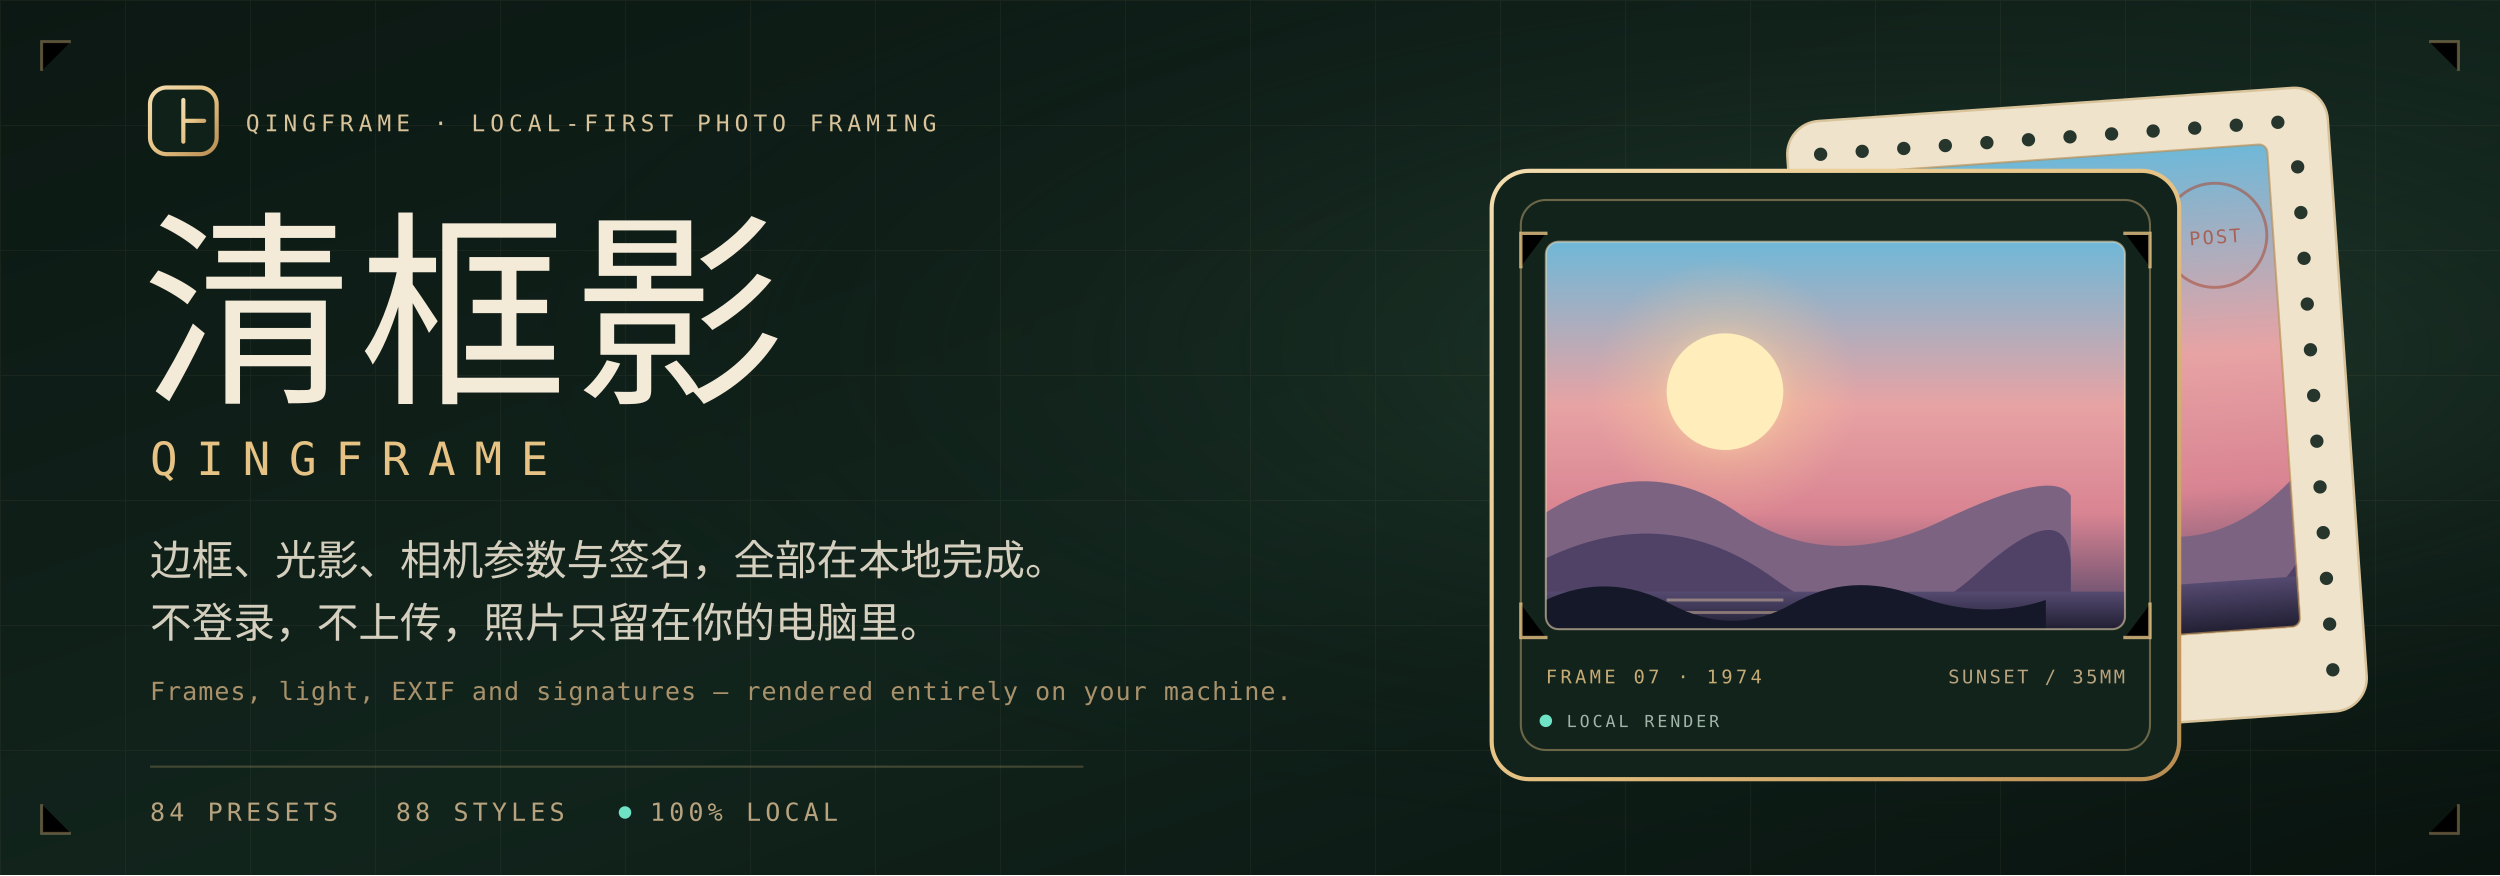
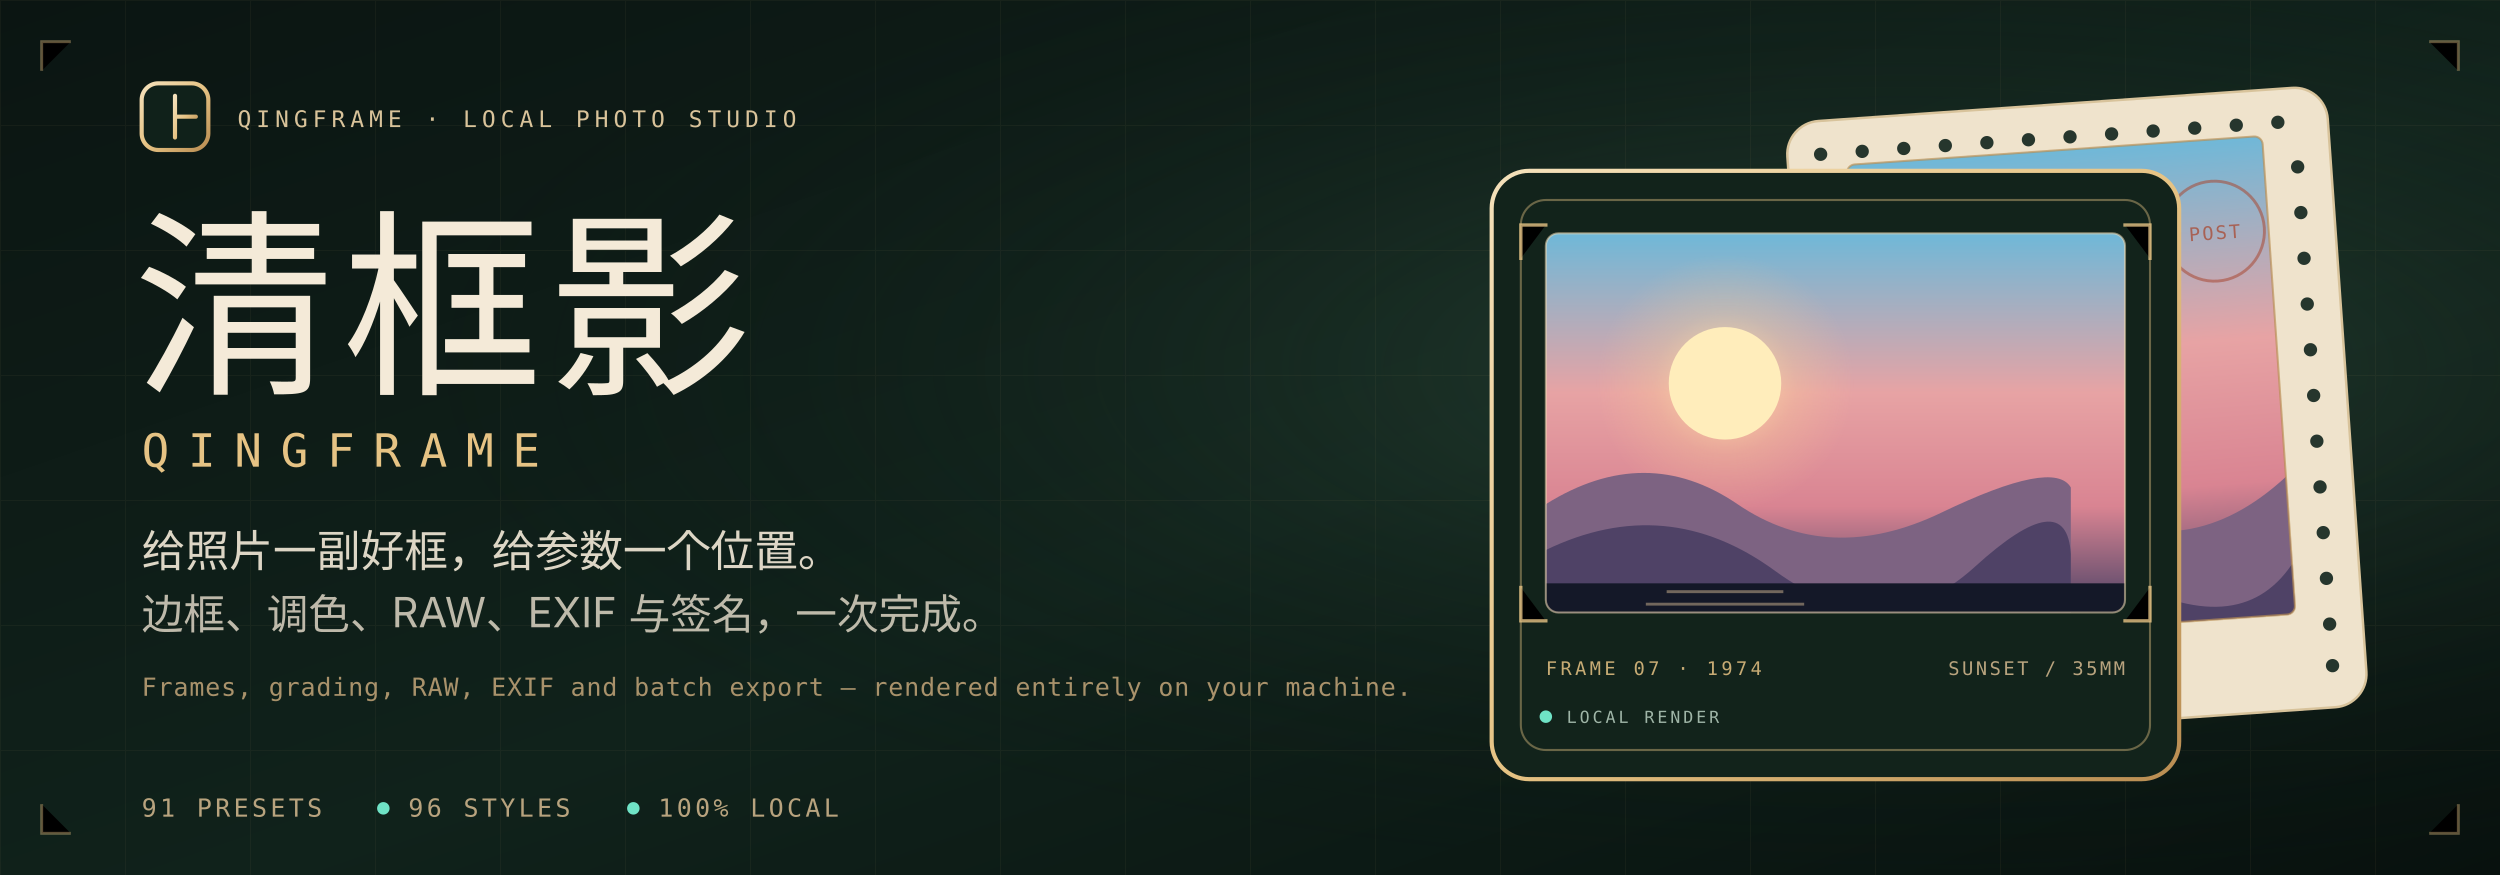
<svg xmlns="http://www.w3.org/2000/svg" viewBox="0 0 1200 420" width="1200" height="420" role="img" aria-labelledby="heroTitle heroDesc">
  <defs>
    <linearGradient id="bg" x1="0" y1="0" x2="1" y2="1">
-       <stop offset="0" stop-color="#0c1813" />
-       <stop offset=".55" stop-color="#11241c" />
-       <stop offset="1" stop-color="#09130f" />
+       <stop offset="0" stop-color="#0b1512" />
+       <stop offset=".55" stop-color="#10221b" />
+       <stop offset="1" stop-color="#08110e" />
    </linearGradient>
-     <radialGradient id="glow" cx=".78" cy=".4" r=".58">
-       <stop offset="0" stop-color="#31503f" stop-opacity=".55" />
+     <radialGradient id="glow" cx=".76" cy=".42" r=".6">
+       <stop offset="0" stop-color="#3a5d49" stop-opacity=".5" />
      <stop offset="1" stop-color="#0a1410" stop-opacity="0" />
    </radialGradient>
-     <pattern id="grid" width="60" height="60" patternUnits="userSpaceOnUse">
-       <path d="M60 0H0V60" fill="none" stroke="#e6c384" stroke-opacity=".055" />
-     </pattern>
+     <linearGradient id="gold" x1="0" y1="0" x2="1" y2="1">
+       <stop offset="0" stop-color="#f4e1bb" />
+       <stop offset=".5" stop-color="#e6c384" />
+       <stop offset="1" stop-color="#b98d52" />
+     </linearGradient>
    <linearGradient id="sky" x1="0" y1="0" x2="0" y2="1">
      <stop offset="0" stop-color="#6fb8d8" />
      <stop offset=".42" stop-color="#e7a3a4" />
-       <stop offset=".7" stop-color="#d98492" />
+       <stop offset=".72" stop-color="#d98492" />
      <stop offset="1" stop-color="#4b4266" />
-     </linearGradient>
-     <linearGradient id="water" x1="0" y1="0" x2="0" y2="1">
-       <stop offset="0" stop-color="#554a70" />
-       <stop offset="1" stop-color="#211f33" />
    </linearGradient>
    <radialGradient id="sunGlow" cx=".5" cy=".5" r=".5">
      <stop offset="0" stop-color="#ffedbb" stop-opacity=".9" />
-       <stop offset=".55" stop-color="#ffd696" stop-opacity=".28" />
+       <stop offset=".55" stop-color="#ffd696" stop-opacity=".26" />
      <stop offset="1" stop-color="#ffc896" stop-opacity="0" />
    </radialGradient>
-     <linearGradient id="gold" x1="0" y1="0" x2="1" y2="1">
-       <stop offset="0" stop-color="#f2dcae" />
-       <stop offset=".5" stop-color="#e6c384" />
-       <stop offset="1" stop-color="#b98d52" />
-     </linearGradient>
-     <clipPath id="photoFront">
-       <rect x="26" y="80" width="278" height="186" rx="6" />
+     <pattern id="grid" width="60" height="60" patternUnits="userSpaceOnUse">
+       <path d="M60 0H0V60" fill="none" stroke="#e6c384" stroke-opacity=".05" />
+     </pattern>
+     <clipPath id="frontPhoto">
+       <rect x="26" y="76" width="278" height="182" rx="6" />
    </clipPath>
-     <clipPath id="photoBack">
-       <rect x="178" y="44" width="202" height="232" rx="4" />
+     <clipPath id="backPhoto">
+       <rect x="178" y="40" width="200" height="230" rx="4" />
    </clipPath>
  </defs>
  <rect width="1200" height="420" fill="url(#bg)" />
  <rect width="1200" height="420" fill="url(#glow)" />
  <rect width="1200" height="420" fill="url(#grid)" />
-   <g stroke="#e6c384" stroke-opacity=".38" stroke-width="1.4">
+   <g stroke="#e6c384" stroke-opacity=".4" stroke-width="1.4">
    <path d="M20 34V20h14M1166 20h14v14M20 386v14h14M1180 386v14h-14" />
  </g>
  <g>
-     <rect x="72" y="42" width="32" height="32" rx="8" fill="#10211a" stroke="url(#gold)" stroke-width="2" />
-     <path d="M88 48v20M88 58h10" stroke="url(#gold)" stroke-width="2" stroke-linecap="round" />
+     <rect x="68" y="40" width="32" height="32" rx="8" fill="#10211a" stroke="url(#gold)" stroke-width="2" />
+     <path d="M84 46v20M84 56h10" stroke="url(#gold)" stroke-width="2" stroke-linecap="round" />
  </g>
-   <text x="118" y="63" font-family="'JetBrains Mono','Cascadia Code','SFMono-Regular',monospace" font-size="11" letter-spacing="2.4" fill="#d9c39a">QINGFRAME · LOCAL-FIRST PHOTO FRAMING</text>
-   <text x="68" y="186" font-family="'Noto Serif SC','Songti SC','STSong','SimSun',serif" font-size="100" letter-spacing="4" fill="#f4ead8">清框影</text>
-   <text x="72" y="228" font-family="'JetBrains Mono','Cascadia Code','SFMono-Regular',monospace" font-size="22" letter-spacing="9" fill="#e6c384">QINGFRAME</text>
-   <text x="72" y="276" font-family="'Noto Sans SC','Microsoft YaHei','PingFang SC',sans-serif" font-size="20" fill="#f4ead8" fill-opacity=".86">边框、光影、相机参数与签名，全部在本地完成。</text>
-   <text x="72" y="306" font-family="'Noto Sans SC','Microsoft YaHei','PingFang SC',sans-serif" font-size="20" fill="#f4ead8" fill-opacity=".86">不登录，不上传，照片只留在你的电脑里。</text>
-   <text x="72" y="336" font-family="'JetBrains Mono','Cascadia Code','SFMono-Regular',monospace" font-size="12" letter-spacing=".5" fill="#a9926b">Frames, light, EXIF and signatures — rendered entirely on your machine.</text>
-   <path d="M72 368H520" stroke="#e6c384" stroke-opacity=".24" />
-   <text x="72" y="394" font-family="'JetBrains Mono','Cascadia Code','SFMono-Regular',monospace" font-size="12" letter-spacing="2" fill="#b8a37e">84 PRESETS</text>
-   <text x="190" y="394" font-family="'JetBrains Mono','Cascadia Code','SFMono-Regular',monospace" font-size="12" letter-spacing="2" fill="#b8a37e">88 STYLES</text>
-   <circle cx="300" cy="390" r="3" fill="#6fe3c6" />
-   <text x="312" y="394" font-family="'JetBrains Mono','Cascadia Code','SFMono-Regular',monospace" font-size="12" letter-spacing="2" fill="#b8a37e">100% LOCAL</text>
+   <text x="114" y="61" font-family="ui-monospace,SFMono-Regular,Menlo,monospace" font-size="11" letter-spacing="2.4" fill="#d9c39a">QINGFRAME · LOCAL PHOTO STUDIO</text>
+   <text x="64" y="182" font-family="'Songti SC','Noto Serif SC','SimSun',serif" font-size="96" letter-spacing="4" fill="#f4ead8">清框影</text>
+   <text x="68" y="224" font-family="ui-monospace,SFMono-Regular,Menlo,monospace" font-size="22" letter-spacing="9" fill="#e6c384">QINGFRAME</text>
+   <text x="68" y="272" font-family="-apple-system,BlinkMacSystemFont,'Segoe UI','PingFang SC',sans-serif" font-size="21" fill="#f4ead8" fill-opacity=".9">给照片一副好框，给参数一个位置。</text>
+   <text x="68" y="302" font-family="-apple-system,BlinkMacSystemFont,'Segoe UI','PingFang SC',sans-serif" font-size="20" fill="#f4ead8" fill-opacity=".76">边框、调色、RAW、EXIF 与签名，一次完成。</text>
+   <text x="68" y="334" font-family="ui-monospace,SFMono-Regular,Menlo,monospace" font-size="12" letter-spacing=".4" fill="#a9926b">Frames, grading, RAW, EXIF and batch export — rendered entirely on your machine.</text>
+   <g font-family="ui-monospace,SFMono-Regular,Menlo,monospace" font-size="12" letter-spacing="1.6" fill="#b8a37e">
+     <text x="68" y="392">91 PRESETS</text>
+     <text x="196" y="392">96 STYLES</text>
+     <text x="316" y="392">100% LOCAL</text>
+   </g>
+   <circle cx="184" cy="388" r="3" fill="#6fe3c6" />
+   <circle cx="304" cy="388" r="3" fill="#6fe3c6" />
  <g transform="translate(716 36) rotate(-4 220 152)">
-     <rect x="150" y="18" width="260" height="300" rx="16" fill="#efe3cc" stroke="#d8c39b" stroke-width="1.2" />
+     <rect x="150" y="18" width="260" height="298" rx="16" fill="#efe3cc" stroke="#d8c39b" stroke-width="1.2" />
    <g fill="#11241c" fill-opacity=".9">
      <circle cx="166" cy="34" r="3.2" />
      <circle cx="186" cy="34" r="3.2" />
      <circle cx="206" cy="34" r="3.2" />
      <circle cx="226" cy="34" r="3.2" />
      <circle cx="246" cy="34" r="3.2" />
      <circle cx="266" cy="34" r="3.2" />
      <circle cx="286" cy="34" r="3.2" />
      <circle cx="306" cy="34" r="3.2" />
      <circle cx="326" cy="34" r="3.2" />
      <circle cx="346" cy="34" r="3.2" />
      <circle cx="366" cy="34" r="3.2" />
      <circle cx="386" cy="34" r="3.2" />
      <circle cx="394" cy="56" r="3.2" />
      <circle cx="394" cy="78" r="3.2" />
      <circle cx="394" cy="100" r="3.2" />
      <circle cx="394" cy="122" r="3.2" />
      <circle cx="394" cy="144" r="3.2" />
      <circle cx="394" cy="166" r="3.2" />
      <circle cx="394" cy="188" r="3.2" />
      <circle cx="394" cy="210" r="3.2" />
      <circle cx="394" cy="232" r="3.2" />
      <circle cx="394" cy="254" r="3.2" />
      <circle cx="394" cy="276" r="3.2" />
-       <circle cx="394" cy="298" r="3.2" />
+       <circle cx="394" cy="296" r="3.2" />
    </g>
-     <g clip-path="url(#photoBack)">
-       <rect x="178" y="44" width="202" height="232" fill="url(#sky)" />
-       <circle cx="238" cy="150" r="74" fill="url(#sunGlow)" />
-       <circle cx="238" cy="150" r="30" fill="#ffedbb" />
-       <path d="M178 214q52-34 104 0t98-8v70H178z" fill="#7d6382" />
-       <path d="M178 238q62-30 118 8t84 0v30H178z" fill="#4f4266" />
-       <rect x="178" y="252" width="202" height="24" fill="url(#water)" />
+     <g clip-path="url(#backPhoto)">
+       <rect x="178" y="40" width="200" height="230" fill="url(#sky)" />
+       <circle cx="238" cy="148" r="72" fill="url(#sunGlow)" />
+       <circle cx="238" cy="148" r="28" fill="#ffedbb" />
+       <path d="M178 212q50-32 100 0t100-8v66H178z" fill="#7d6382" />
+       <path d="M178 238q60-28 116 8t84 0v24H178z" fill="#4f4266" />
    </g>
-     <rect x="178" y="44" width="202" height="232" rx="4" fill="none" stroke="#b98d52" stroke-opacity=".65" />
-     <circle cx="352" cy="86" r="25" fill="none" stroke="#a84832" stroke-opacity=".55" stroke-width="1.4" />
-     <text x="352" y="90" text-anchor="middle" font-family="'JetBrains Mono','Cascadia Code','SFMono-Regular',monospace" font-size="9" letter-spacing="1" fill="#a84832" fill-opacity=".75">POST</text>
+     <rect x="178" y="40" width="200" height="230" rx="4" fill="none" stroke="#b98d52" stroke-opacity=".65" />
+     <circle cx="352" cy="84" r="24" fill="none" stroke="#a84832" stroke-opacity=".55" stroke-width="1.4" />
+     <text x="352" y="88" text-anchor="middle" font-family="ui-monospace,SFMono-Regular,Menlo,monospace" font-size="9" letter-spacing="1" fill="#a84832" fill-opacity=".75">POST</text>
  </g>
  <g transform="translate(716 36)">
    <rect x="0" y="46" width="330" height="292" rx="18" fill="#12231b" stroke="url(#gold)" stroke-width="2" />
    <rect x="14" y="60" width="302" height="264" rx="12" fill="none" stroke="#e6c384" stroke-opacity=".42" />
-     <g clip-path="url(#photoFront)">
-       <rect x="26" y="80" width="278" height="186" fill="url(#sky)" />
-       <circle cx="112" cy="152" r="64" fill="url(#sunGlow)" />
-       <circle cx="112" cy="152" r="28" fill="#ffedbb" />
-       <path d="M26 210q48-30 92 0t98 4 62-12v64H26z" fill="#7d6382" />
-       <path d="M26 232q58-28 110 10t96-2 46-6v32H26z" fill="#4f4266" />
-       <rect x="26" y="248" width="278" height="18" fill="url(#water)" />
+     <g clip-path="url(#frontPhoto)">
+       <rect x="26" y="76" width="278" height="182" fill="url(#sky)" />
+       <circle cx="112" cy="148" r="62" fill="url(#sunGlow)" />
+       <circle cx="112" cy="148" r="27" fill="#ffedbb" />
+       <path d="M26 206q48-30 92 0t98 4 62-12v60H26z" fill="#7d6382" />
+       <path d="M26 228q58-28 110 10t96-2 46-6v28H26z" fill="#4f4266" />
+       <rect x="26" y="244" width="278" height="14" fill="#141828" />
      <g stroke="#ffdfae" stroke-opacity=".4" stroke-width="1.4">
-         <path d="M84 252h56M74 258h76M92 264h42" />
+         <path d="M84 248h56M74 254h76M92 260h42" />
      </g>
-       <path d="M26 252q30-14 60 2t58 0 60-4 62 2v14H26z" fill="#141828" />
    </g>
-     <rect x="26" y="80" width="278" height="186" rx="6" fill="none" stroke="#f0dbb2" stroke-opacity=".55" />
+     <rect x="26" y="76" width="278" height="182" rx="6" fill="none" stroke="#f0dbb2" stroke-opacity=".55" />
    <g stroke="#e6c384" stroke-opacity=".8" stroke-width="1.6" stroke-linecap="square">
-       <path d="M14 92V76h12M304 76h12v16M14 254v16h12M304 270h12v-16" />
+       <path d="M14 88V72h12M304 72h12v16M14 246v16h12M304 262h12v-16" />
    </g>
-     <text x="26" y="292" font-family="'JetBrains Mono','Cascadia Code','SFMono-Regular',monospace" font-size="9" letter-spacing="1.6" fill="#e6c384" fill-opacity=".85">FRAME 07 · 1974</text>
-     <text x="304" y="292" text-anchor="end" font-family="'JetBrains Mono','Cascadia Code','SFMono-Regular',monospace" font-size="9" letter-spacing="1.2" fill="#b8a37e">SUNSET / 35MM</text>
-     <circle cx="26" cy="310" r="3" fill="#6fe3c6" />
-     <text x="36" y="313" font-family="'JetBrains Mono','Cascadia Code','SFMono-Regular',monospace" font-size="8" letter-spacing="1.4" fill="#9fb5a7">LOCAL RENDER</text>
+     <text x="26" y="288" font-family="ui-monospace,SFMono-Regular,Menlo,monospace" font-size="9" letter-spacing="1.6" fill="#e6c384" fill-opacity=".85">FRAME 07 · 1974</text>
+     <text x="304" y="288" text-anchor="end" font-family="ui-monospace,SFMono-Regular,Menlo,monospace" font-size="9" letter-spacing="1.2" fill="#b8a37e">SUNSET / 35MM</text>
+     <circle cx="26" cy="308" r="3" fill="#6fe3c6" />
+     <text x="36" y="311" font-family="ui-monospace,SFMono-Regular,Menlo,monospace" font-size="8" letter-spacing="1.4" fill="#9fb5a7">LOCAL RENDER</text>
  </g>
</svg>
